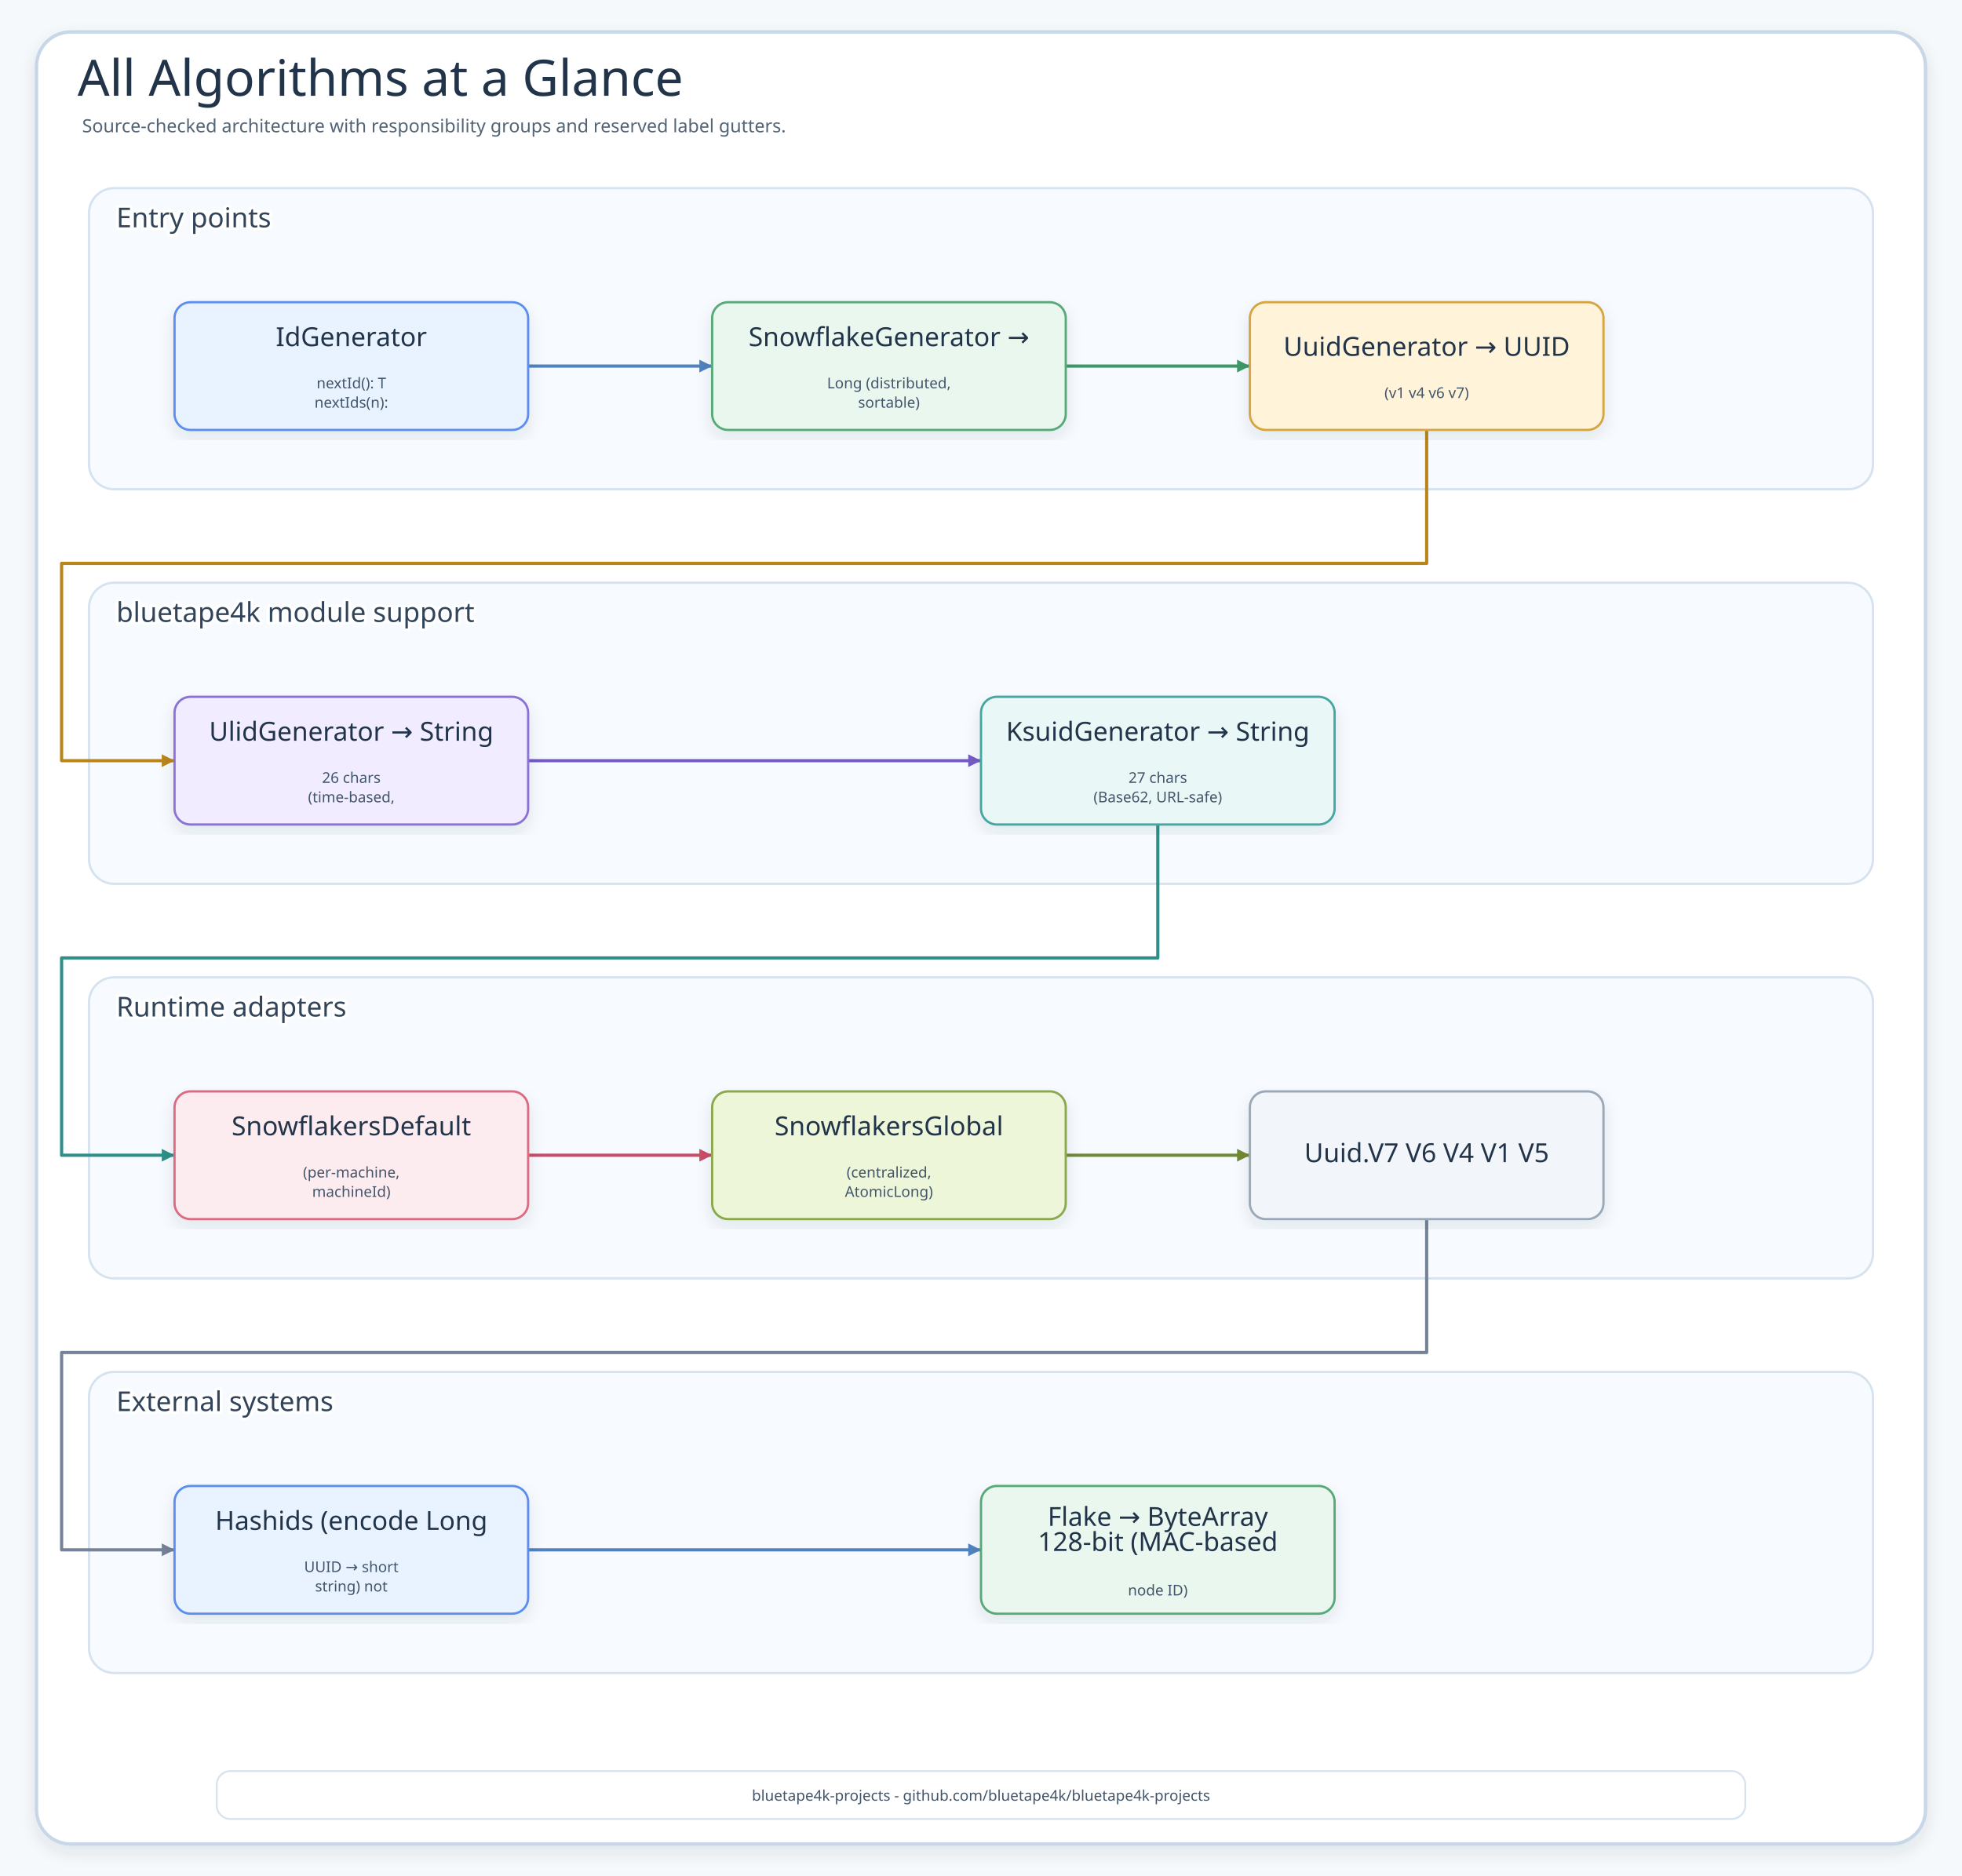
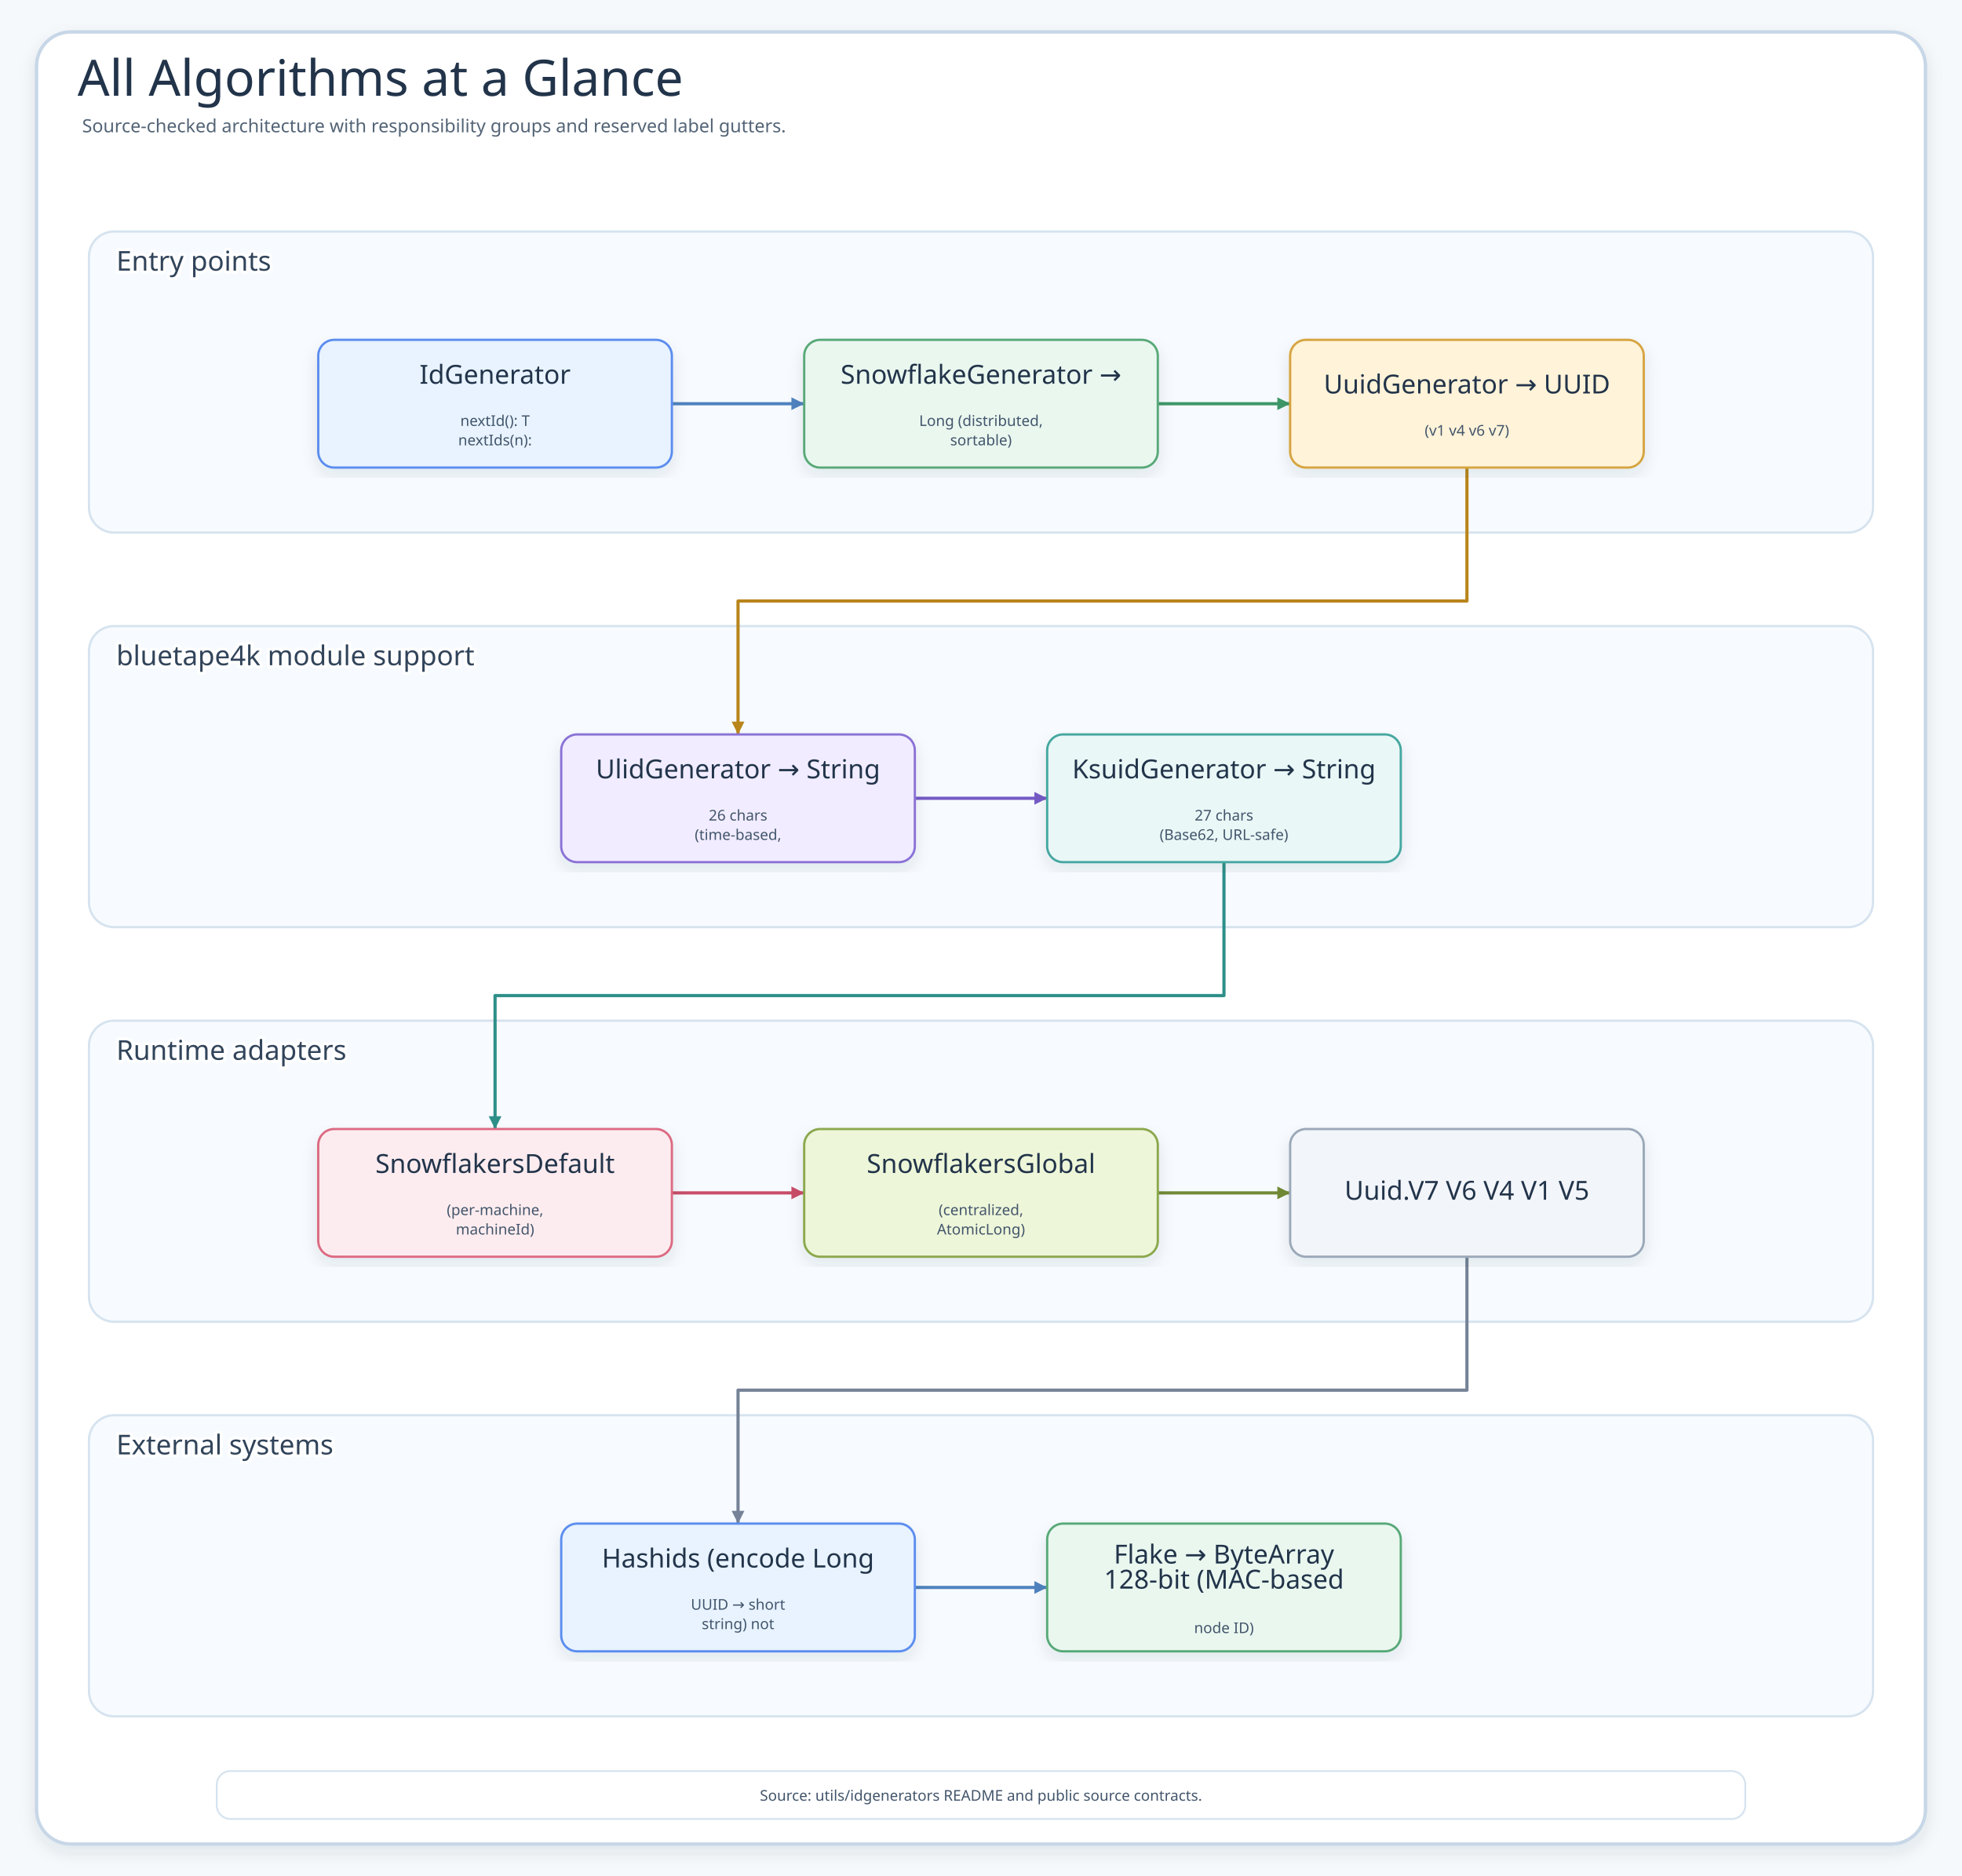
- <svg xmlns="http://www.w3.org/2000/svg" width="1720" height="1645" viewBox="0 0 1720 1645" role="img" aria-label="All Algorithms at a Glance">
+ <svg xmlns="http://www.w3.org/2000/svg" data-intent="Explain id-generator module families by separating monotonic, time-sortable, random, and Snowflake-style generators with their configuration and output characteristics." data-evidence="utils/idgenerators/README.md; utils/idgenerators/src/main/kotlin" data-source-read="utils/idgenerators/README.md; utils/idgenerators/src/main/kotlin" width="1720" height="1645" viewBox="0 0 1720 1645" role="img" aria-label="All Algorithms at a Glance">
  <defs>
    <filter id="shadow" x="-8%" y="-8%" width="116%" height="116%">
      <feDropShadow dx="0" dy="6" stdDeviation="7" flood-color="#203040" flood-opacity="0.10" />
    </filter>
    <marker id="arrow" markerWidth="5" markerHeight="5" refX="4.5" refY="2.5" orient="auto" markerUnits="strokeWidth">
      <path d="M 0.5 0.5 L 4.5 2.5 L 0.5 4.5 Z" fill="context-stroke" />
    </marker>
    <marker id="inheritArrow" markerWidth="8" markerHeight="7" refX="7" refY="3.5" orient="auto" markerUnits="strokeWidth">
      <path d="M 1 1 L 7 3.5 L 1 6 Z" fill="#fff" stroke="context-stroke" stroke-width="1.4" />
    </marker>
    <style>
    .canvas{fill:#F6F9FC}.frame{fill:#fff;stroke:#C7D7E7;stroke-width:3;filter:url(#shadow)}
    .title{font-family:"Architects Daughter";font-size:44px;fill:#22344A}.subtitle{font-family:"Comic Mono";font-size:16px;fill:#536476}
    .panel{fill:#F7FBFF;stroke:#D6E3EF;stroke-width:2}.panelTitle{font-family:"Architects Daughter";font-size:24px;fill:#31445A;paint-order:stroke;stroke:#fff;stroke-width:5px;stroke-linejoin:round}
    .card{filter:url(#shadow);stroke-width:2}.cardTitle{font-family:"Architects Daughter";font-size:23px;fill:#22344A}.detail{font-family:"Comic Mono";font-size:13px;fill:#42556B}
    .flow{fill:none;stroke-width:2.8;stroke-linecap:round;stroke-linejoin:round;marker-end:url(#arrow)}
    .inherit{fill:none;stroke-width:2.3;stroke-linecap:round;stroke-linejoin:round;marker-end:url(#inheritArrow)}
  </style>
  </defs>
  <rect class="canvas" width="1720" height="1645" />
  <rect class="frame" x="32" y="28" width="1656" height="1589" rx="30" />
  <text class="title" x="68" y="84">All Algorithms at a Glance</text>
  <text class="subtitle" x="72" y="116">Source-checked architecture with responsibility groups and reserved label gutters.</text>
  <g>
-     <rect class="panel" x="78" y="165" width="1564" height="264" rx="22" />
-     <text class="panelTitle" x="102" y="191" dominant-baseline="middle">Entry points</text>
+     <rect class="panel" x="78" y="203" width="1564" height="264" rx="22" />
+     <text class="panelTitle" x="102" y="229" dominant-baseline="middle">Entry points</text>
  </g>
  <g>
-     <rect class="panel" x="78" y="511" width="1564" height="264" rx="22" />
-     <text class="panelTitle" x="102" y="537" dominant-baseline="middle">bluetape4k module support</text>
+     <rect class="panel" x="78" y="549" width="1564" height="264" rx="22" />
+     <text class="panelTitle" x="102" y="575" dominant-baseline="middle">bluetape4k module support</text>
  </g>
  <g>
-     <rect class="panel" x="78" y="857" width="1564" height="264" rx="22" />
-     <text class="panelTitle" x="102" y="883" dominant-baseline="middle">Runtime adapters</text>
+     <rect class="panel" x="78" y="895" width="1564" height="264" rx="22" />
+     <text class="panelTitle" x="102" y="921" dominant-baseline="middle">Runtime adapters</text>
  </g>
  <g>
-     <rect class="panel" x="78" y="1203" width="1564" height="264" rx="22" />
-     <text class="panelTitle" x="102" y="1229" dominant-baseline="middle">External systems</text>
+     <rect class="panel" x="78" y="1241" width="1564" height="264" rx="22" />
+     <text class="panelTitle" x="102" y="1267" dominant-baseline="middle">External systems</text>
  </g>
-   <path class="flow" d="M463 321 L624.3 321" stroke="#4F83BF" />
-   <path class="flow" d="M934.3 321 L1095.7 321" stroke="#3E9868" />
-   <path class="flow" d="M1250.7 377 L1250.7 494 L54 494 L54 667 L153 667" stroke="#B9851B" />
-   <path class="flow" d="M463 667 L860 667" stroke="#755BC6" />
-   <path class="flow" d="M1015 723 L1015 840 L54 840 L54 1013 L153 1013" stroke="#2E8F89" />
-   <path class="flow" d="M463 1013 L624.3 1013" stroke="#C94D68" />
-   <path class="flow" d="M934.3 1013 L1095.7 1013" stroke="#718A35" />
-   <path class="flow" d="M1250.7 1069 L1250.7 1186 L54 1186 L54 1359 L153 1359" stroke="#758297" />
-   <path class="flow" d="M463 1359 L860 1359" stroke="#4F83BF" />
+   <path class="flow" d="M589 354 L705 354" stroke="#4F83BF" />
+   <path class="flow" d="M1015 354 L1131 354" stroke="#3E9868" />
+   <path class="flow" d="M1286 410 L1286 527 L647 527 L647 644" stroke="#B9851B" />
+   <path class="flow" d="M802 700 L918 700" stroke="#755BC6" />
+   <path class="flow" d="M1073 756 L1073 873 L434 873 L434 990" stroke="#2E8F89" />
+   <path class="flow" d="M589 1046 L705 1046" stroke="#C94D68" />
+   <path class="flow" d="M1015 1046 L1131 1046" stroke="#718A35" />
+   <path class="flow" d="M1286 1102 L1286 1219 L647 1219 L647 1336" stroke="#758297" />
+   <path class="flow" d="M802 1392 L918 1392" stroke="#4F83BF" />
  <g id="node-0-0">
-     <rect class="card" x="153" y="265" width="310" height="112" rx="14" fill="#E8F3FF" stroke="#5B8DEF" />
-     <text class="cardTitle" x="308" y="303.5" text-anchor="middle">IdGenerator</text>
-     <text class="detail" x="308" y="340.5" text-anchor="middle">nextId(): T</text>
-     <text class="detail" x="308" y="357.5" text-anchor="middle">nextIds(n):</text>
+     <rect class="card" x="279" y="298" width="310" height="112" rx="14" fill="#E8F3FF" stroke="#5B8DEF" />
+     <text class="cardTitle" x="434" y="336.5" text-anchor="middle">IdGenerator</text>
+     <text class="detail" x="434" y="373.5" text-anchor="middle">nextId(): T</text>
+     <text class="detail" x="434" y="390.5" text-anchor="middle">nextIds(n):</text>
  </g>
  <g id="node-0-1">
-     <rect class="card" x="624.3" y="265" width="310" height="112" rx="14" fill="#EAF7EF" stroke="#58A978" />
-     <text class="cardTitle" x="779.3" y="303.5" text-anchor="middle">SnowflakeGenerator →</text>
-     <text class="detail" x="779.3" y="340.5" text-anchor="middle">Long (distributed,</text>
-     <text class="detail" x="779.3" y="357.5" text-anchor="middle">sortable)</text>
+     <rect class="card" x="705" y="298" width="310" height="112" rx="14" fill="#EAF7EF" stroke="#58A978" />
+     <text class="cardTitle" x="860" y="336.5" text-anchor="middle">SnowflakeGenerator →</text>
+     <text class="detail" x="860" y="373.5" text-anchor="middle">Long (distributed,</text>
+     <text class="detail" x="860" y="390.5" text-anchor="middle">sortable)</text>
  </g>
  <g id="node-0-2">
-     <rect class="card" x="1095.7" y="265" width="310" height="112" rx="14" fill="#FFF3D9" stroke="#D6A441" />
-     <text class="cardTitle" x="1250.7" y="312" text-anchor="middle">UuidGenerator → UUID</text>
-     <text class="detail" x="1250.7" y="349" text-anchor="middle">(v1 v4 v6 v7)</text>
+     <rect class="card" x="1131" y="298" width="310" height="112" rx="14" fill="#FFF3D9" stroke="#D6A441" />
+     <text class="cardTitle" x="1286" y="345" text-anchor="middle">UuidGenerator → UUID</text>
+     <text class="detail" x="1286" y="382" text-anchor="middle">(v1 v4 v6 v7)</text>
  </g>
  <g id="node-1-0">
-     <rect class="card" x="153" y="611" width="310" height="112" rx="14" fill="#F1ECFF" stroke="#8A72D6" />
-     <text class="cardTitle" x="308" y="649.5" text-anchor="middle">UlidGenerator → String</text>
-     <text class="detail" x="308" y="686.5" text-anchor="middle">26 chars</text>
-     <text class="detail" x="308" y="703.5" text-anchor="middle">(time-based,</text>
+     <rect class="card" x="492" y="644" width="310" height="112" rx="14" fill="#F1ECFF" stroke="#8A72D6" />
+     <text class="cardTitle" x="647" y="682.5" text-anchor="middle">UlidGenerator → String</text>
+     <text class="detail" x="647" y="719.5" text-anchor="middle">26 chars</text>
+     <text class="detail" x="647" y="736.5" text-anchor="middle">(time-based,</text>
  </g>
  <g id="node-1-1">
-     <rect class="card" x="860" y="611" width="310" height="112" rx="14" fill="#E9F7F6" stroke="#45A7A1" />
-     <text class="cardTitle" x="1015" y="649.5" text-anchor="middle">KsuidGenerator → String</text>
-     <text class="detail" x="1015" y="686.5" text-anchor="middle">27 chars</text>
-     <text class="detail" x="1015" y="703.5" text-anchor="middle">(Base62, URL-safe)</text>
+     <rect class="card" x="918" y="644" width="310" height="112" rx="14" fill="#E9F7F6" stroke="#45A7A1" />
+     <text class="cardTitle" x="1073" y="682.5" text-anchor="middle">KsuidGenerator → String</text>
+     <text class="detail" x="1073" y="719.5" text-anchor="middle">27 chars</text>
+     <text class="detail" x="1073" y="736.5" text-anchor="middle">(Base62, URL-safe)</text>
  </g>
  <g id="node-2-0">
-     <rect class="card" x="153" y="957" width="310" height="112" rx="14" fill="#FDECEF" stroke="#DC6B82" />
-     <text class="cardTitle" x="308" y="995.5" text-anchor="middle">SnowflakersDefault</text>
-     <text class="detail" x="308" y="1032.5" text-anchor="middle">(per-machine,</text>
-     <text class="detail" x="308" y="1049.5" text-anchor="middle">machineId)</text>
+     <rect class="card" x="279" y="990" width="310" height="112" rx="14" fill="#FDECEF" stroke="#DC6B82" />
+     <text class="cardTitle" x="434" y="1028.5" text-anchor="middle">SnowflakersDefault</text>
+     <text class="detail" x="434" y="1065.5" text-anchor="middle">(per-machine,</text>
+     <text class="detail" x="434" y="1082.5" text-anchor="middle">machineId)</text>
  </g>
  <g id="node-2-1">
-     <rect class="card" x="624.3" y="957" width="310" height="112" rx="14" fill="#EEF6D9" stroke="#8BA84D" />
-     <text class="cardTitle" x="779.3" y="995.5" text-anchor="middle">SnowflakersGlobal</text>
-     <text class="detail" x="779.3" y="1032.5" text-anchor="middle">(centralized,</text>
-     <text class="detail" x="779.3" y="1049.5" text-anchor="middle">AtomicLong)</text>
+     <rect class="card" x="705" y="990" width="310" height="112" rx="14" fill="#EEF6D9" stroke="#8BA84D" />
+     <text class="cardTitle" x="860" y="1028.5" text-anchor="middle">SnowflakersGlobal</text>
+     <text class="detail" x="860" y="1065.5" text-anchor="middle">(centralized,</text>
+     <text class="detail" x="860" y="1082.5" text-anchor="middle">AtomicLong)</text>
  </g>
  <g id="node-2-2">
-     <rect class="card" x="1095.7" y="957" width="310" height="112" rx="14" fill="#F2F5F9" stroke="#9AA8B8" />
-     <text class="cardTitle" x="1250.7" y="1019" text-anchor="middle">Uuid.V7 V6 V4 V1 V5</text>
+     <rect class="card" x="1131" y="990" width="310" height="112" rx="14" fill="#F2F5F9" stroke="#9AA8B8" />
+     <text class="cardTitle" x="1286" y="1052" text-anchor="middle">Uuid.V7 V6 V4 V1 V5</text>
  </g>
  <g id="node-3-0">
-     <rect class="card" x="153" y="1303" width="310" height="112" rx="14" fill="#E8F3FF" stroke="#5B8DEF" />
-     <text class="cardTitle" x="308" y="1341.5" text-anchor="middle">Hashids (encode Long</text>
-     <text class="detail" x="308" y="1378.5" text-anchor="middle">UUID → short</text>
-     <text class="detail" x="308" y="1395.5" text-anchor="middle">string) not</text>
+     <rect class="card" x="492" y="1336" width="310" height="112" rx="14" fill="#E8F3FF" stroke="#5B8DEF" />
+     <text class="cardTitle" x="647" y="1374.5" text-anchor="middle">Hashids (encode Long</text>
+     <text class="detail" x="647" y="1411.5" text-anchor="middle">UUID → short</text>
+     <text class="detail" x="647" y="1428.5" text-anchor="middle">string) not</text>
  </g>
  <g id="node-3-1">
-     <rect class="card" x="860" y="1303" width="310" height="112" rx="14" fill="#EAF7EF" stroke="#58A978" />
-     <text class="cardTitle" x="1015" y="1338" text-anchor="middle">Flake → ByteArray</text>
-     <text class="cardTitle" x="1015" y="1360" text-anchor="middle">128-bit (MAC-based</text>
-     <text class="detail" x="1015" y="1399" text-anchor="middle">node ID)</text>
+     <rect class="card" x="918" y="1336" width="310" height="112" rx="14" fill="#EAF7EF" stroke="#58A978" />
+     <text class="cardTitle" x="1073" y="1371" text-anchor="middle">Flake → ByteArray</text>
+     <text class="cardTitle" x="1073" y="1393" text-anchor="middle">128-bit (MAC-based</text>
+     <text class="detail" x="1073" y="1432" text-anchor="middle">node ID)</text>
  </g>
  <g>
    <rect x="190" y="1553" width="1340" height="42" rx="12" fill="#FFFFFF" stroke="#D6E3EF" stroke-width="1.6" />
-     <text class="detail" x="860" y="1579" text-anchor="middle">bluetape4k-projects - github.com/bluetape4k/bluetape4k-projects</text>
+     <text class="detail" x="860" y="1579" text-anchor="middle">Source: utils/idgenerators README and public source contracts.</text>
  </g>
</svg>
